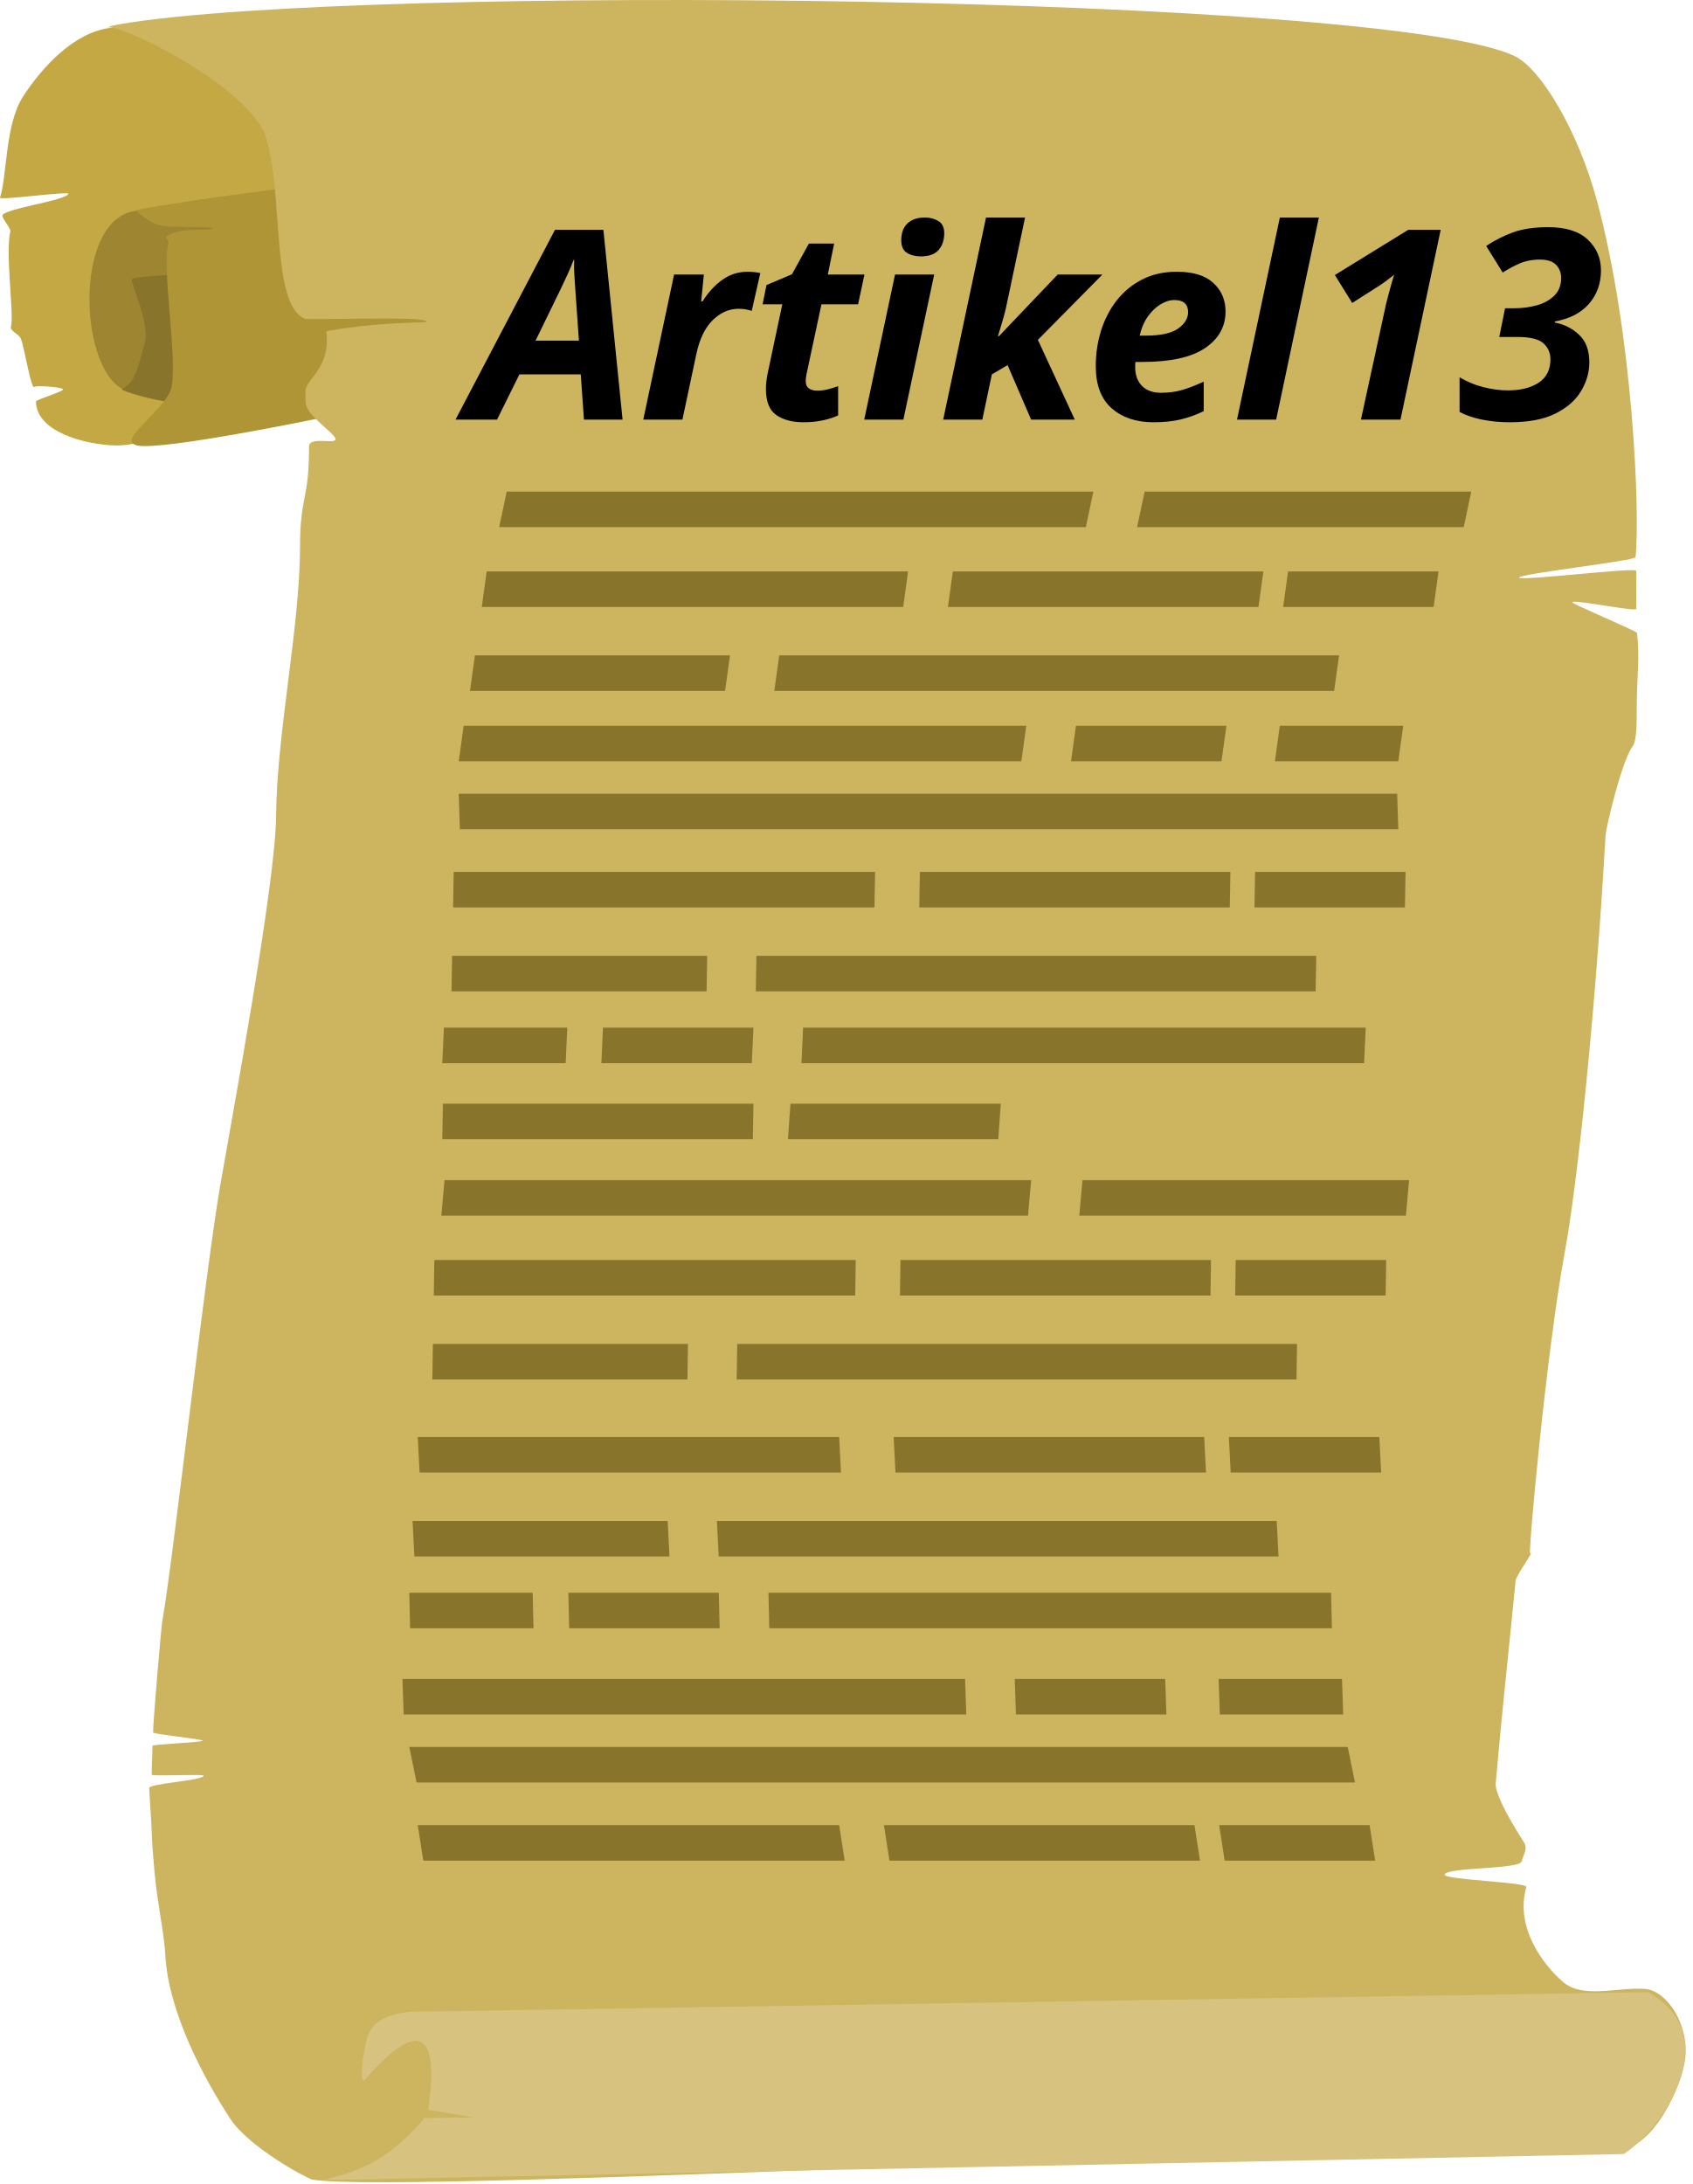
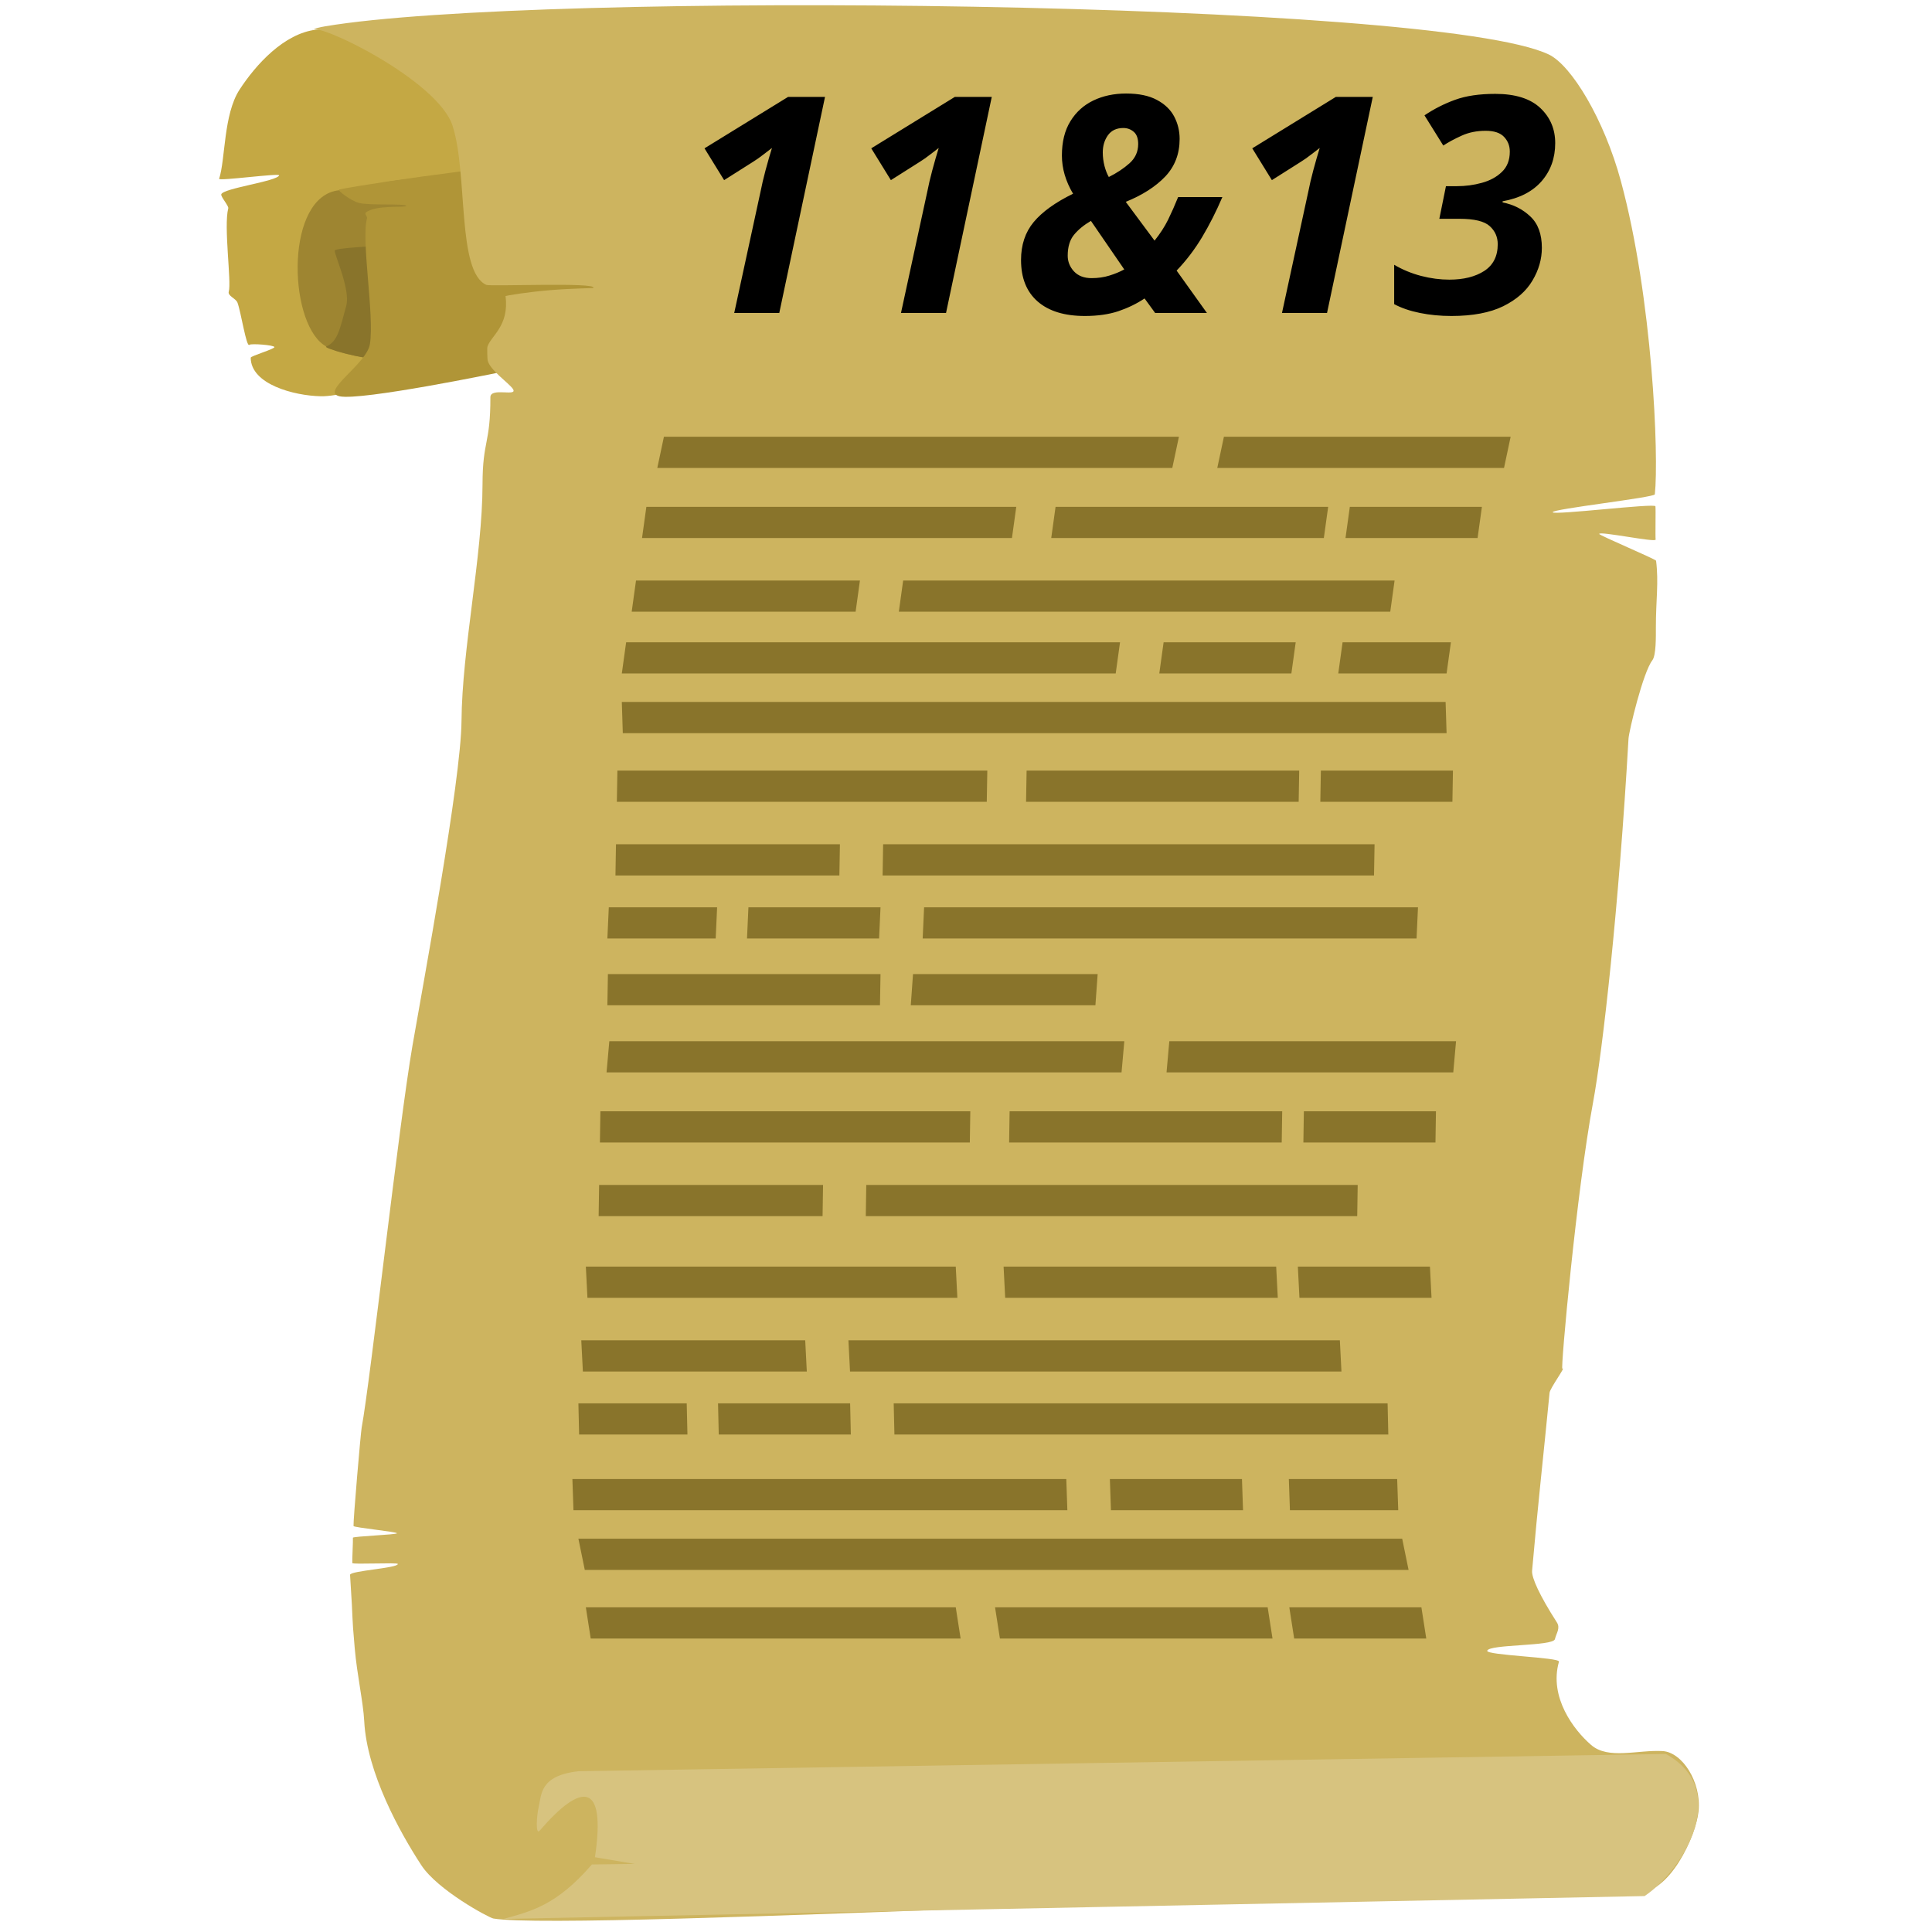
- <svg xmlns="http://www.w3.org/2000/svg" width="100%" height="100%" viewBox="0 0 200 258" version="1.1" xml:space="preserve" style="fill-rule:evenodd;clip-rule:evenodd;stroke-linejoin:round;stroke-miterlimit:1.414;">
-   <path d="M40.59,7.021c0,0 -21.214,-4.453 -27.521,-3.73c-4.338,0.497 -8.141,4.723 -10.319,8.068c-2.178,3.345 -1.891,9.379 -2.749,12.001c-0.109,0.333 8.2,-0.799 8.078,-0.463c-0.294,0.802 -7.558,1.737 -7.789,2.549c-0.093,0.327 1.025,1.559 0.94,1.885c-0.636,2.43 0.451,9.931 0.07,11.196c-0.182,0.607 0.943,0.907 1.171,1.498c0.461,1.196 1.195,6.057 1.596,5.679c0.224,-0.212 3.379,0.03 3.375,0.306c-0.005,0.268 -3.192,1.19 -3.19,1.424c0.017,3.589 5.844,5.116 9.432,5.19c4.375,0.09 16.82,-4.65 16.82,-4.65l10.086,-40.953Z" style="fill:#c4a844;" />
-   <path d="M32.685,24.896c-4.411,-3.286 -11.868,-0.439 -16.502,0c-7.247,0.688 -6.941,17.358 -2.148,20.788c4.597,3.288 26.23,2.94 29.338,-0.524c3.108,-3.465 -6.157,-16.886 -10.688,-20.264Z" style="fill:#9e8531;" />
-   <path d="M34.291,31.971c0,0 -18.657,0.369 -18.733,1.051c-0.06,0.543 2.141,5.26 1.555,7.414c-0.873,3.204 -1.169,4.838 -2.713,5.496c-0.814,0.347 16.967,5.402 30.231,0.891l-10.34,-14.852Z" style="fill:#89742b;" />
-   <path d="M18.822,26.609c1.5,0.367 6.175,0.046 6.355,0.387c0.158,0.299 -4.189,-0.194 -5.448,0.922c-0.177,0.158 0.233,0.518 0.175,0.738c-0.814,3.101 1.008,12.95 0.391,16.945c-0.414,2.678 -6.738,6.437 -4.092,7.024c2.882,0.64 21.385,-3.185 21.385,-3.185l22.494,0.651c0,0 -4.177,-28.164 -12.577,-29.034c-3.881,-0.402 -26.557,2.762 -31.328,3.736c-0.379,0.078 1.607,1.561 2.645,1.816Z" style="fill:#b09537;" />
-   <path d="M178.951,6.635c-15.185,-7.295 -136.283,-8.595 -164.676,-3.798c-1.538,0.26 -1.757,0.515 -1.757,0.515c0.563,-1.2 16.92,6.713 18.899,12.87c2.092,6.507 0.551,19.641 4.549,21.415c0.526,0.233 14.999,-0.383 14.398,0.405c-0.034,0.045 -2.772,0.052 -5.826,0.304c-2.86,0.235 -6.006,0.725 -5.994,0.812c0.521,3.994 -1.973,5.345 -2.433,6.79c-0.067,0.213 -0.009,1.658 0.023,1.821c0.26,1.307 2.89,3.099 3.398,3.865c0.742,1.121 -3.029,-0.271 -3.026,1.123c0.013,6.36 -1.047,5.728 -1.058,11.743c-0.017,9.628 -2.756,22.109 -2.829,31.84c-0.061,8.039 -5.197,35.537 -6.603,43.699c-1.844,10.709 -5.653,45.002 -6.833,51.38c-0.131,0.709 -1.148,12.539 -1.096,13.244c0.015,0.202 5.831,0.773 5.846,0.974c0.013,0.189 -5.942,0.412 -5.928,0.601c0.029,0.411 -0.109,2.999 -0.081,3.406c0.016,0.223 6.109,-0.099 6.124,0.122c0.039,0.565 -6.463,0.914 -6.426,1.468c0.499,7.59 0.162,4.552 0.63,9.901c0.317,3.618 1.142,7.218 1.277,9.804c0.363,6.938 4.789,14.949 7.686,19.373c2.202,3.364 9.101,7.071 9.697,7.171c10.822,1.82 130.315,-5.019 153.67,-3.439c4.631,0.313 8.194,-7.765 8.517,-11.019c0.388,-3.921 -2.202,-7.931 -4.85,-8.078c-3.367,-0.186 -7.284,1.185 -9.608,-0.82c-2.323,-2.005 -5.698,-6.42 -4.331,-11.209c0.166,-0.582 -9.82,-0.854 -9.655,-1.47c0.239,-0.898 8.864,-0.589 9.108,-1.559c0.217,-0.863 0.765,-1.486 0.254,-2.279c-2.285,-3.553 -3.405,-5.999 -3.323,-6.933c0.785,-8.976 1.51,-15.263 2.352,-23.942c0.061,-0.638 2.257,-3.593 1.721,-3.244c-0.268,0.175 1.928,-24 4.128,-35.814c1.303,-6.998 3.499,-26.527 4.772,-48.94c0.059,-1.041 1.95,-8.952 3.21,-10.58c0.515,-0.667 0.477,-3.208 0.476,-4.463c-0.003,-3.651 0.398,-5.99 0.026,-8.938c-0.025,-0.195 -7.627,-3.407 -7.652,-3.601c-0.053,-0.43 7.641,1.187 7.592,0.76c-0.054,-0.467 0.027,-4.018 -0.025,-4.483c-0.051,-0.452 -13.782,1.243 -13.831,0.794c-0.048,-0.434 13.702,-1.974 13.749,-2.405c0.557,-5.114 -0.303,-26.39 -4.568,-42.149c-2.252,-8.319 -6.652,-15.577 -9.693,-17.037Z" style="fill:#cdb45f;" />
-   <path d="M194.697,235.338l-146.303,2.321c-5.323,0.581 -4.997,3.216 -5.403,4.885c-0.245,1.009 -0.444,3.804 0.152,3.112c5.6,-6.506 8.959,-6.682 7.435,3.579l5.355,0.899l-5.768,0.075c-4.839,5.612 -8.321,6.319 -11.887,7.328l153.554,-3.075c5.364,-3.603 11.655,-14.278 2.865,-19.124Z" style="fill:#d7c37f;" />
-   <text x="55.702px" y="49.57px" style="font-family:'Raleway-ExtraBoldItalic', 'Raleway', sans-serif;font-weight:800;font-style:italic;font-size:31.411px;">Artikel13</text>
-   <path d="M129.166,58.072l-69.306,0l-0.891,4.197l69.306,0l0.891,-4.197Z" style="fill:#89742b;" />
-   <path d="M121.818,139.417l-69.306,0l-0.374,4.197l69.306,0l0.374,-4.197Z" style="fill:#89742b;" />
-   <path d="M173.808,58.072l-38.587,0l-0.891,4.197l38.587,0l0.891,-4.197Z" style="fill:#89742b;" />
-   <path d="M166.461,139.417l-38.588,0l-0.374,4.197l38.588,0l0.374,-4.197Z" style="fill:#89742b;" />
-   <path d="M107.277,67.505l-49.781,0l-0.582,4.198l49.782,0l0.581,-4.198Z" style="fill:#89742b;" />
-   <path d="M101.092,148.85l-49.782,0l-0.064,4.198l49.781,0l0.065,-4.198Z" style="fill:#89742b;" />
-   <path d="M103.38,103.001l-49.782,0l-0.072,4.198l49.781,0l0.073,-4.198Z" style="fill:#89742b;" />
-   <path d="M99.134,215.605l-49.781,0l0.654,4.197l49.781,0l-0.654,-4.197Z" style="fill:#89742b;" />
-   <path d="M99.134,169.756l-49.781,0l0.215,4.197l49.782,0l-0.216,-4.197Z" style="fill:#89742b;" />
-   <path d="M165.769,85.733l-14.578,0l-0.581,4.197l14.577,0l0.582,-4.197Z" style="fill:#89742b;" />
-   <path d="M158.537,198.337l-14.578,0l0.145,4.197l14.577,0l-0.144,-4.197Z" style="fill:#89742b;" />
-   <path d="M52.441,121.398l14.577,0l-0.191,4.197l-14.577,0l0.191,-4.197Z" style="fill:#89742b;" />
-   <path d="M48.351,188.153l14.577,0l0.097,4.197l-14.578,0l-0.096,-4.197Z" style="fill:#89742b;" />
-   <path d="M86.239,77.418l-30.135,0l-0.582,4.198l30.135,0l0.582,-4.198Z" style="fill:#89742b;" />
-   <path d="M81.275,158.763l-30.136,0l-0.064,4.198l30.135,0l0.065,-4.198Z" style="fill:#89742b;" />
-   <path d="M83.545,112.914l-30.136,0l-0.072,4.198l30.135,0l0.073,-4.198Z" style="fill:#89742b;" />
-   <path d="M78.874,179.669l-30.136,0l0.215,4.197l30.136,0l-0.215,-4.197Z" style="fill:#89742b;" />
-   <path d="M158.189,77.418l-66.134,0l-0.582,4.198l66.135,0l0.581,-4.198Z" style="fill:#89742b;" />
-   <path d="M153.225,158.763l-66.135,0l-0.064,4.198l66.134,0l0.065,-4.198Z" style="fill:#89742b;" />
-   <path d="M155.495,112.914l-66.135,0l-0.072,4.198l66.134,0l0.073,-4.198Z" style="fill:#89742b;" />
-   <path d="M150.824,179.669l-66.135,0l0.215,4.197l66.135,0l-0.215,-4.197Z" style="fill:#89742b;" />
-   <path d="M165.055,93.766l-110.862,0l0.132,4.197l110.862,0l-0.132,-4.197Z" style="fill:#89742b;" />
-   <path d="M159.213,206.37l-110.862,0l0.858,4.197l110.862,0l-0.858,-4.197Z" style="fill:#89742b;" />
-   <path d="M121.241,85.733l-66.466,0l-0.582,4.197l66.466,0l0.582,-4.197Z" style="fill:#89742b;" />
-   <path d="M114.009,198.337l-66.466,0l0.144,4.197l66.466,0l-0.144,-4.197Z" style="fill:#89742b;" />
-   <path d="M94.873,121.398l66.465,0l-0.191,4.197l-66.466,0l0.192,-4.197Z" style="fill:#89742b;" />
-   <path d="M90.782,188.153l66.466,0l0.097,4.197l-66.466,0l-0.097,-4.197Z" style="fill:#89742b;" />
-   <path d="M149.251,67.505l-36.686,0l-0.582,4.198l36.686,0l0.582,-4.198Z" style="fill:#89742b;" />
-   <path d="M143.065,148.85l-36.686,0l-0.064,4.198l36.685,0l0.065,-4.198Z" style="fill:#89742b;" />
-   <path d="M145.353,103.001l-36.686,0l-0.072,4.198l36.686,0l0.072,-4.198Z" style="fill:#89742b;" />
-   <path d="M141.108,215.605l-36.686,0l0.654,4.197l36.686,0l-0.654,-4.197Z" style="fill:#89742b;" />
-   <path d="M142.256,169.756l-36.685,0l0.215,4.197l36.685,0l-0.215,-4.197Z" style="fill:#89742b;" />
-   <path d="M89.008,130.383l-36.686,0l-0.072,4.197l36.685,0l0.073,-4.197Z" style="fill:#89742b;" />
-   <path d="M169.941,67.505l-17.776,0l-0.581,4.198l17.775,0l0.582,-4.198Z" style="fill:#89742b;" />
-   <path d="M163.756,148.85l-17.776,0l-0.065,4.198l17.776,0l0.065,-4.198Z" style="fill:#89742b;" />
-   <path d="M166.043,103.001l-17.775,0l-0.073,4.198l17.776,0l0.072,-4.198Z" style="fill:#89742b;" />
-   <path d="M161.798,215.605l-17.775,0l0.653,4.197l17.776,0l-0.654,-4.197Z" style="fill:#89742b;" />
-   <path d="M162.947,169.756l-17.776,0l0.215,4.197l17.776,0l-0.215,-4.197Z" style="fill:#89742b;" />
-   <path d="M144.882,85.733l-17.776,0l-0.582,4.197l17.776,0l0.582,-4.197Z" style="fill:#89742b;" />
-   <path d="M137.65,198.337l-17.776,0l0.144,4.197l17.776,0l-0.144,-4.197Z" style="fill:#89742b;" />
-   <path d="M118.23,130.383l-24.848,0l-0.301,4.197l24.847,0l0.302,-4.197Z" style="fill:#89742b;" />
-   <path d="M71.232,121.398l17.776,0l-0.192,4.197l-17.775,0l0.191,-4.197Z" style="fill:#89742b;" />
-   <path d="M67.142,188.153l17.776,0l0.096,4.197l-17.776,0l-0.096,-4.197Z" style="fill:#89742b;" />
+ <svg xmlns="http://www.w3.org/2000/svg" width="100%" height="100%" viewBox="0 0 260 260" version="1.1" xml:space="preserve" style="fill-rule:evenodd;clip-rule:evenodd;stroke-linejoin:round;stroke-miterlimit:1.414;">
+   <path d="M70.078,7.725c0,0 -21.214,-4.454 -27.521,-3.731c-4.338,0.497 -8.141,4.723 -10.319,8.068c-2.178,3.345 -1.891,9.379 -2.749,12.001c-0.109,0.334 8.2,-0.799 8.078,-0.463c-0.294,0.803 -7.558,1.737 -7.789,2.549c-0.093,0.327 1.025,1.559 0.94,1.885c-0.636,2.43 0.451,9.932 0.07,11.197c-0.182,0.606 0.943,0.906 1.171,1.497c0.461,1.196 1.195,6.058 1.596,5.679c0.224,-0.211 3.379,0.03 3.375,0.306c-0.005,0.268 -3.192,1.19 -3.19,1.425c0.017,3.588 5.844,5.116 9.432,5.189c4.375,0.09 16.82,-4.65 16.82,-4.65l10.086,-40.952Z" style="fill:#c4a844;" />
+   <path d="M62.173,25.6c-4.411,-3.287 -11.868,-0.44 -16.502,0c-7.247,0.687 -6.941,17.357 -2.148,20.787c4.597,3.288 26.23,2.94 29.338,-0.524c3.108,-3.465 -6.157,-16.886 -10.688,-20.263Z" style="fill:#9e8531;" />
+   <path d="M63.779,32.674c0,0 -18.657,0.37 -18.733,1.051c-0.06,0.543 2.141,5.26 1.555,7.414c-0.873,3.204 -1.169,4.838 -2.713,5.497c-0.814,0.347 16.967,5.401 30.231,0.89l-10.34,-14.852Z" style="fill:#89742b;" />
+   <path d="M48.31,27.312c1.5,0.367 6.175,0.046 6.355,0.387c0.158,0.3 -4.189,-0.194 -5.448,0.923c-0.177,0.157 0.233,0.517 0.175,0.737c-0.814,3.101 1.008,12.95 0.391,16.945c-0.414,2.678 -6.738,6.437 -4.092,7.025c2.882,0.639 21.385,-3.186 21.385,-3.186l22.494,0.651c0,0 -4.177,-28.164 -12.577,-29.034c-3.881,-0.402 -26.557,2.762 -31.328,3.737c-0.379,0.077 1.607,1.561 2.645,1.815Z" style="fill:#b09537;" />
+   <path d="M208.439,7.338c-15.185,-7.295 -136.283,-8.595 -164.676,-3.798c-1.538,0.26 -1.757,0.515 -1.757,0.515c0.563,-1.2 16.92,6.714 18.899,12.871c2.092,6.506 0.551,19.64 4.549,21.414c0.526,0.233 14.999,-0.383 14.398,0.405c-0.034,0.046 -2.772,0.053 -5.826,0.304c-2.86,0.235 -6.006,0.725 -5.994,0.813c0.521,3.993 -1.973,5.344 -2.433,6.789c-0.067,0.213 -0.009,1.658 0.023,1.821c0.26,1.307 2.89,3.099 3.398,3.866c0.742,1.12 -3.029,-0.272 -3.026,1.123c0.013,6.359 -1.047,5.727 -1.058,11.742c-0.018,9.628 -2.756,22.109 -2.829,31.84c-0.061,8.039 -5.197,35.537 -6.603,43.7c-1.844,10.708 -5.653,45.002 -6.833,51.38c-0.131,0.709 -1.148,12.538 -1.096,13.243c0.015,0.202 5.831,0.773 5.846,0.974c0.013,0.19 -5.942,0.412 -5.928,0.601c0.029,0.411 -0.109,3 -0.081,3.406c0.016,0.223 6.109,-0.099 6.124,0.123c0.039,0.564 -6.463,0.914 -6.426,1.468c0.499,7.589 0.162,4.551 0.63,9.9c0.317,3.619 1.142,7.219 1.277,9.804c0.363,6.938 4.789,14.95 7.686,19.374c2.202,3.363 9.101,7.07 9.697,7.17c10.822,1.82 130.315,-5.019 153.67,-3.439c4.631,0.313 8.194,-7.765 8.517,-11.018c0.388,-3.922 -2.202,-7.931 -4.85,-8.078c-3.367,-0.187 -7.284,1.185 -9.608,-0.82c-2.323,-2.005 -5.698,-6.421 -4.331,-11.21c0.166,-0.582 -9.82,-0.853 -9.655,-1.47c0.239,-0.898 8.864,-0.588 9.108,-1.558c0.217,-0.863 0.765,-1.487 0.254,-2.28c-2.285,-3.553 -3.405,-5.999 -3.323,-6.932c0.785,-8.977 1.51,-15.264 2.352,-23.942c0.061,-0.639 2.257,-3.594 1.721,-3.244c-0.268,0.174 1.928,-24.001 4.128,-35.815c1.303,-6.998 3.499,-26.526 4.772,-48.94c0.059,-1.041 1.95,-8.952 3.21,-10.58c0.515,-0.666 0.477,-3.207 0.476,-4.463c-0.003,-3.651 0.398,-5.99 0.026,-8.938c-0.025,-0.195 -7.627,-3.407 -7.652,-3.601c-0.053,-0.43 7.641,1.187 7.592,0.76c-0.054,-0.467 0.027,-4.018 -0.025,-4.482c-0.051,-0.453 -13.782,1.243 -13.831,0.794c-0.048,-0.434 13.702,-1.974 13.749,-2.406c0.557,-5.113 -0.303,-26.39 -4.568,-42.149c-2.252,-8.319 -6.652,-15.577 -9.693,-17.037Z" style="fill:#cdb45f;" />
+   <path d="M224.185,236.042l-146.303,2.32c-5.323,0.581 -4.997,3.217 -5.403,4.885c-0.245,1.009 -0.444,3.804 0.152,3.112c5.6,-6.505 8.959,-6.681 7.435,3.579l5.355,0.899l-5.768,0.075c-4.839,5.612 -8.321,6.319 -11.887,7.328l153.554,-3.075c5.364,-3.603 11.655,-14.278 2.865,-19.123Z" style="fill:#d7c37f;" />
+   <text x="91.183px" y="42.12px" style="font-family:'Raleway-ExtraBoldItalic', 'Raleway', sans-serif;font-weight:800;font-style:italic;font-size:40.727px;">11&amp;13</text>
+   <path d="M158.654,58.775l-69.306,0l-0.891,4.197l69.306,0l0.891,-4.197Z" style="fill:#89742b;" />
+   <path d="M151.306,140.12l-69.306,0l-0.374,4.197l69.306,0l0.374,-4.197Z" style="fill:#89742b;" />
+   <path d="M203.296,58.775l-38.587,0l-0.892,4.197l38.588,0l0.891,-4.197Z" style="fill:#89742b;" />
+   <path d="M195.949,140.12l-38.588,0l-0.374,4.197l38.588,0l0.374,-4.197Z" style="fill:#89742b;" />
+   <path d="M136.765,68.209l-49.781,0l-0.582,4.197l49.782,0l0.581,-4.197Z" style="fill:#89742b;" />
+   <path d="M130.58,149.554l-49.782,0l-0.064,4.197l49.781,0l0.065,-4.197Z" style="fill:#89742b;" />
+   <path d="M132.868,103.705l-49.782,0l-0.072,4.197l49.781,0l0.073,-4.197Z" style="fill:#89742b;" />
+   <path d="M128.622,216.308l-49.781,0l0.654,4.198l49.781,0l-0.654,-4.198Z" style="fill:#89742b;" />
+   <path d="M128.622,170.459l-49.781,0l0.215,4.198l49.782,0l-0.216,-4.198Z" style="fill:#89742b;" />
+   <path d="M195.257,86.436l-14.578,0l-0.581,4.197l14.577,0l0.582,-4.197Z" style="fill:#89742b;" />
+   <path d="M188.025,199.04l-14.578,0l0.145,4.197l14.577,0l-0.144,-4.197Z" style="fill:#89742b;" />
+   <path d="M81.929,122.101l14.577,0l-0.191,4.197l-14.577,0l0.191,-4.197Z" style="fill:#89742b;" />
+   <path d="M77.839,188.856l14.577,0l0.097,4.197l-14.578,0l-0.096,-4.197Z" style="fill:#89742b;" />
+   <path d="M115.727,78.122l-30.135,0l-0.582,4.197l30.135,0l0.582,-4.197Z" style="fill:#89742b;" />
+   <path d="M110.763,159.467l-30.136,0l-0.064,4.197l30.135,0l0.065,-4.197Z" style="fill:#89742b;" />
+   <path d="M113.033,113.618l-30.136,0l-0.072,4.197l30.135,0l0.073,-4.197Z" style="fill:#89742b;" />
+   <path d="M108.362,180.372l-30.136,0l0.215,4.198l30.136,0l-0.215,-4.198Z" style="fill:#89742b;" />
+   <path d="M187.677,78.122l-66.134,0l-0.582,4.197l66.135,0l0.581,-4.197Z" style="fill:#89742b;" />
+   <path d="M182.713,159.467l-66.135,0l-0.064,4.197l66.134,0l0.065,-4.197Z" style="fill:#89742b;" />
+   <path d="M184.983,113.618l-66.135,0l-0.072,4.197l66.134,0l0.073,-4.197Z" style="fill:#89742b;" />
+   <path d="M180.312,180.372l-66.135,0l0.215,4.198l66.135,0l-0.215,-4.198Z" style="fill:#89742b;" />
+   <path d="M194.543,94.469l-110.862,0l0.132,4.197l110.862,0l-0.132,-4.197Z" style="fill:#89742b;" />
+   <path d="M188.701,207.073l-110.862,0l0.858,4.197l110.862,0l-0.858,-4.197Z" style="fill:#89742b;" />
+   <path d="M150.729,86.436l-66.466,0l-0.582,4.197l66.466,0l0.582,-4.197Z" style="fill:#89742b;" />
+   <path d="M143.497,199.04l-66.466,0l0.144,4.197l66.466,0l-0.144,-4.197Z" style="fill:#89742b;" />
+   <path d="M124.361,122.101l66.465,0l-0.191,4.197l-66.466,0l0.192,-4.197Z" style="fill:#89742b;" />
+   <path d="M120.27,188.856l66.466,0l0.097,4.197l-66.466,0l-0.097,-4.197Z" style="fill:#89742b;" />
+   <path d="M178.739,68.209l-36.686,0l-0.582,4.197l36.686,0l0.582,-4.197Z" style="fill:#89742b;" />
+   <path d="M172.553,149.554l-36.686,0l-0.064,4.197l36.685,0l0.065,-4.197Z" style="fill:#89742b;" />
+   <path d="M174.841,103.705l-36.686,0l-0.072,4.197l36.686,0l0.072,-4.197Z" style="fill:#89742b;" />
+   <path d="M170.596,216.308l-36.686,0l0.654,4.198l36.686,0l-0.654,-4.198Z" style="fill:#89742b;" />
+   <path d="M171.744,170.459l-36.685,0l0.215,4.198l36.685,0l-0.215,-4.198Z" style="fill:#89742b;" />
+   <path d="M118.496,131.086l-36.686,0l-0.072,4.197l36.685,0l0.073,-4.197Z" style="fill:#89742b;" />
+   <path d="M199.429,68.209l-17.776,0l-0.581,4.197l17.775,0l0.582,-4.197Z" style="fill:#89742b;" />
+   <path d="M193.244,149.554l-17.776,0l-0.065,4.197l17.776,0l0.065,-4.197Z" style="fill:#89742b;" />
+   <path d="M195.531,103.705l-17.775,0l-0.073,4.197l17.776,0l0.072,-4.197Z" style="fill:#89742b;" />
+   <path d="M191.286,216.308l-17.775,0l0.653,4.198l17.776,0l-0.654,-4.198Z" style="fill:#89742b;" />
+   <path d="M192.435,170.459l-17.776,0l0.215,4.198l17.776,0l-0.215,-4.198Z" style="fill:#89742b;" />
+   <path d="M174.37,86.436l-17.776,0l-0.582,4.197l17.776,0l0.582,-4.197Z" style="fill:#89742b;" />
+   <path d="M167.138,199.04l-17.776,0l0.144,4.197l17.776,0l-0.144,-4.197Z" style="fill:#89742b;" />
+   <path d="M147.718,131.086l-24.848,0l-0.301,4.197l24.847,0l0.302,-4.197Z" style="fill:#89742b;" />
+   <path d="M100.72,122.101l17.776,0l-0.192,4.197l-17.775,0l0.191,-4.197Z" style="fill:#89742b;" />
+   <path d="M96.63,188.856l17.776,0l0.096,4.197l-17.776,0l-0.096,-4.197Z" style="fill:#89742b;" />
</svg>
